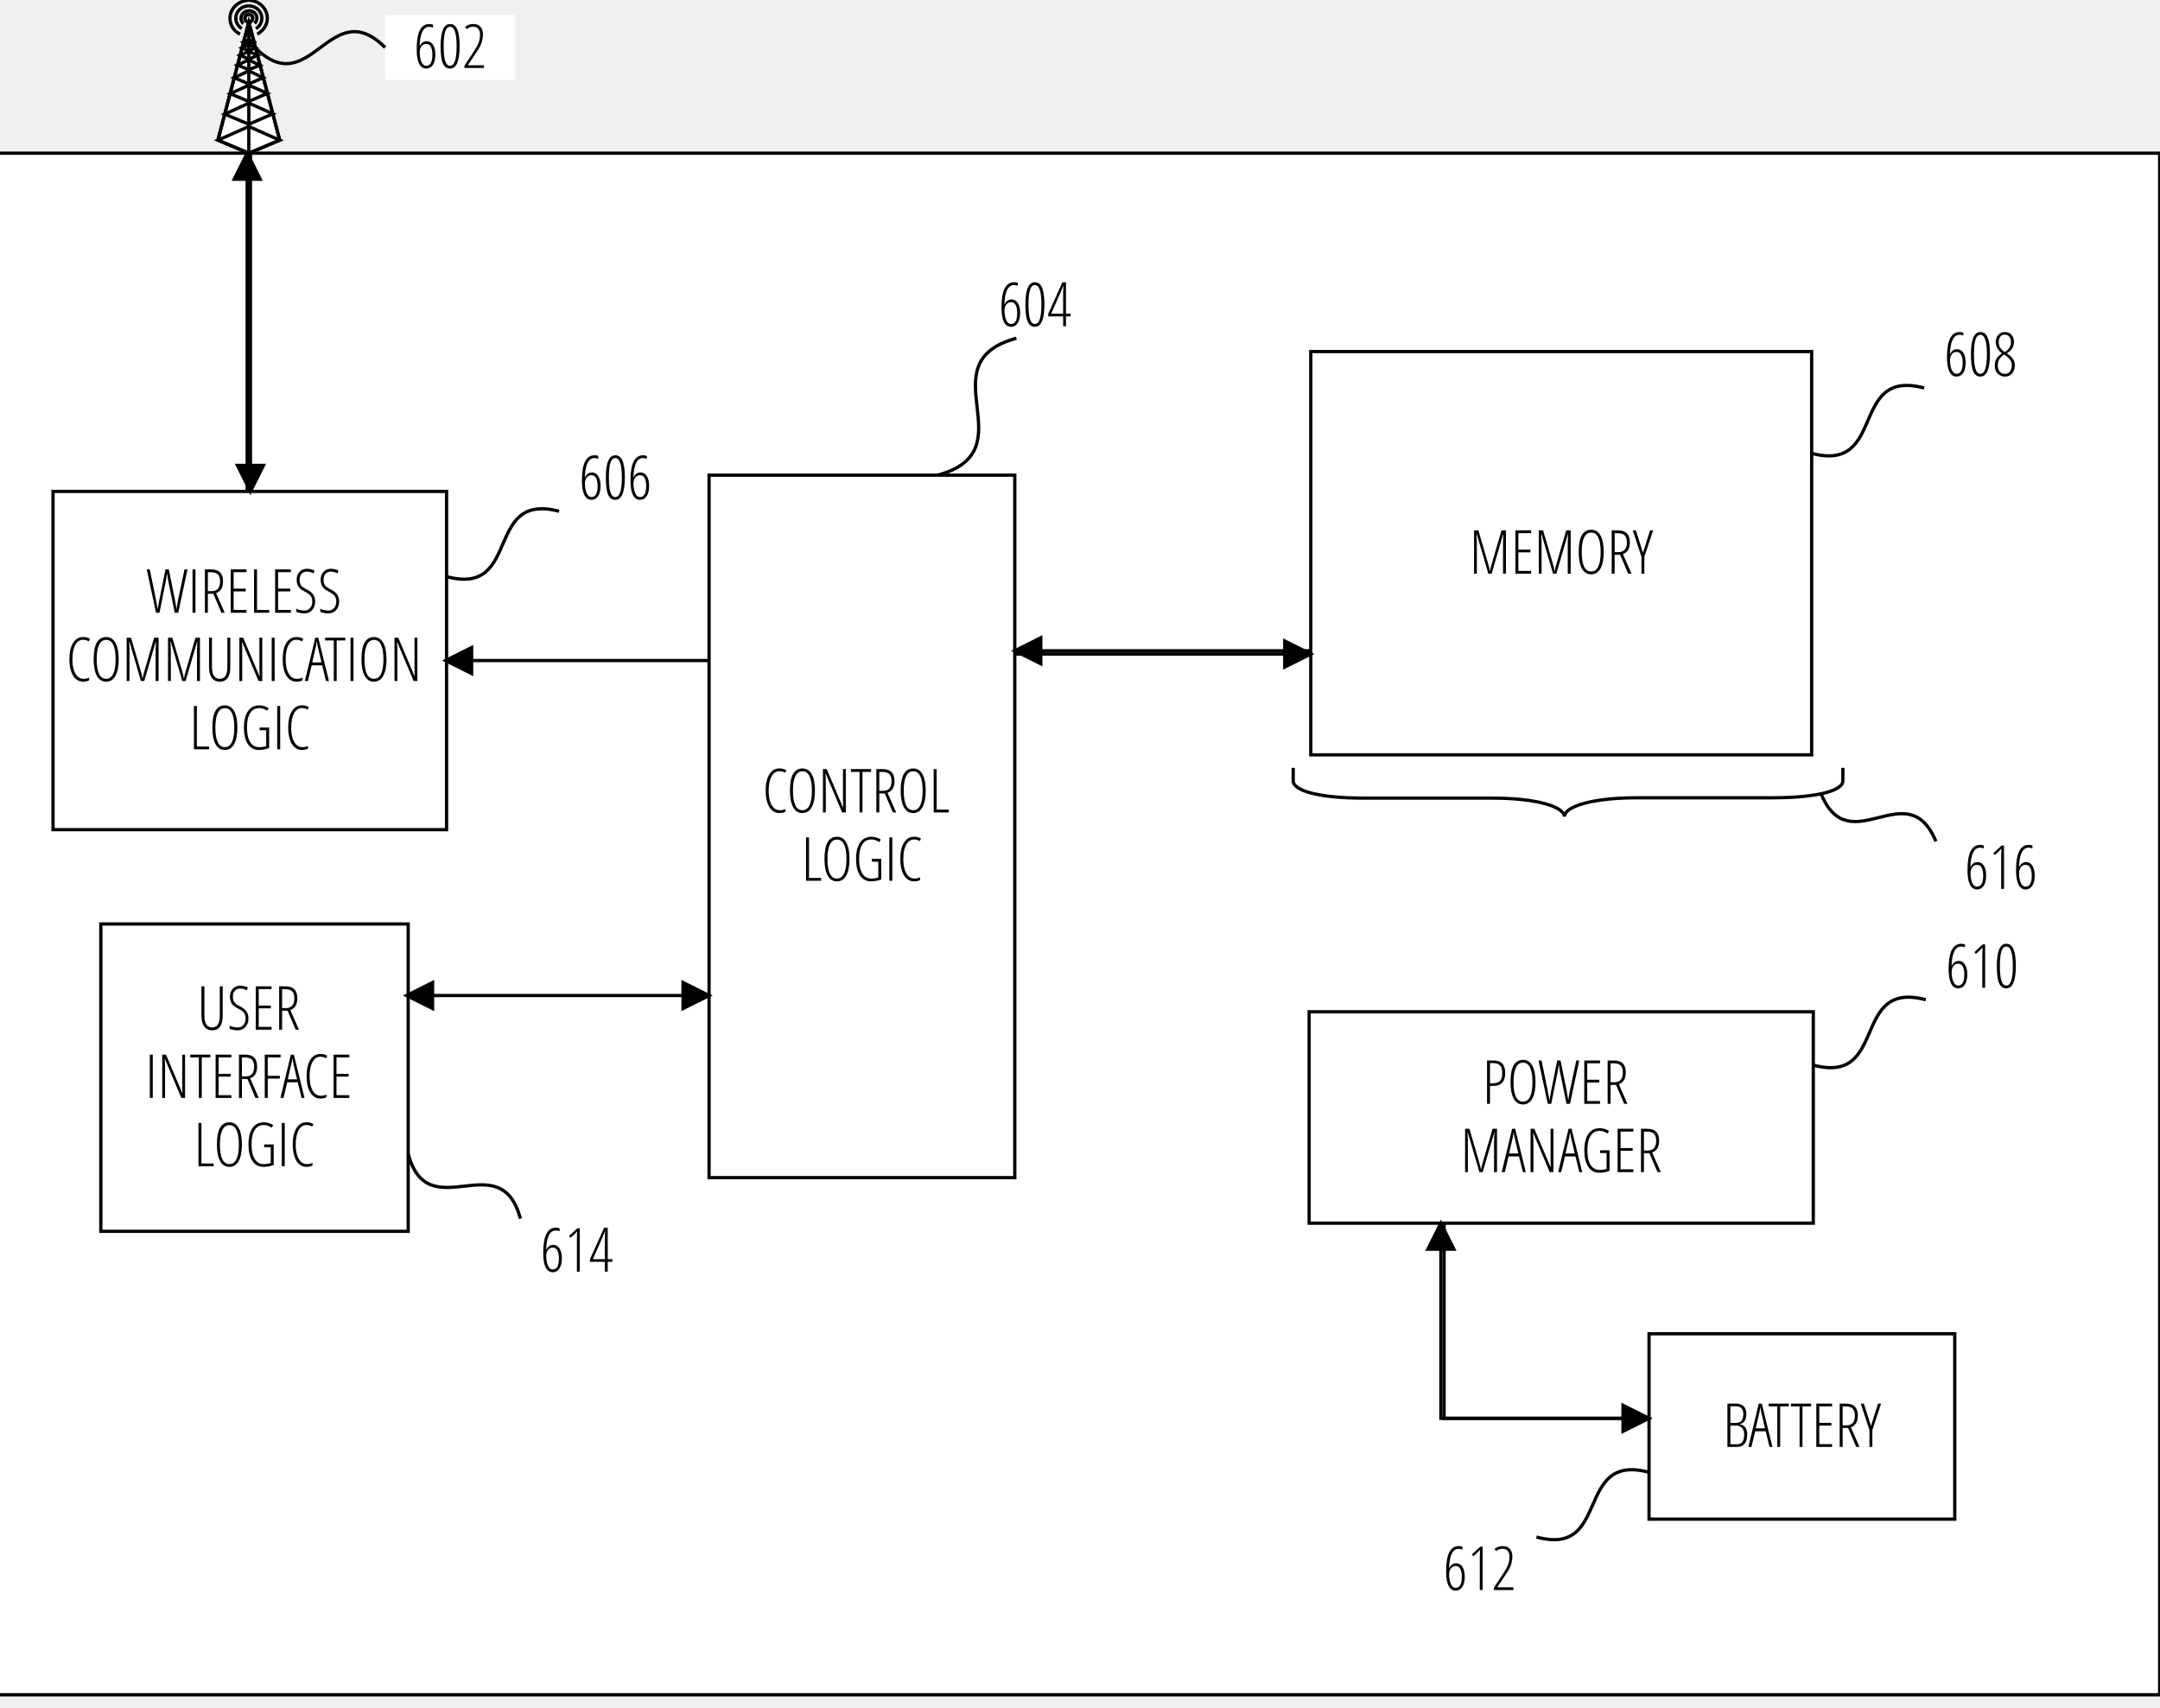
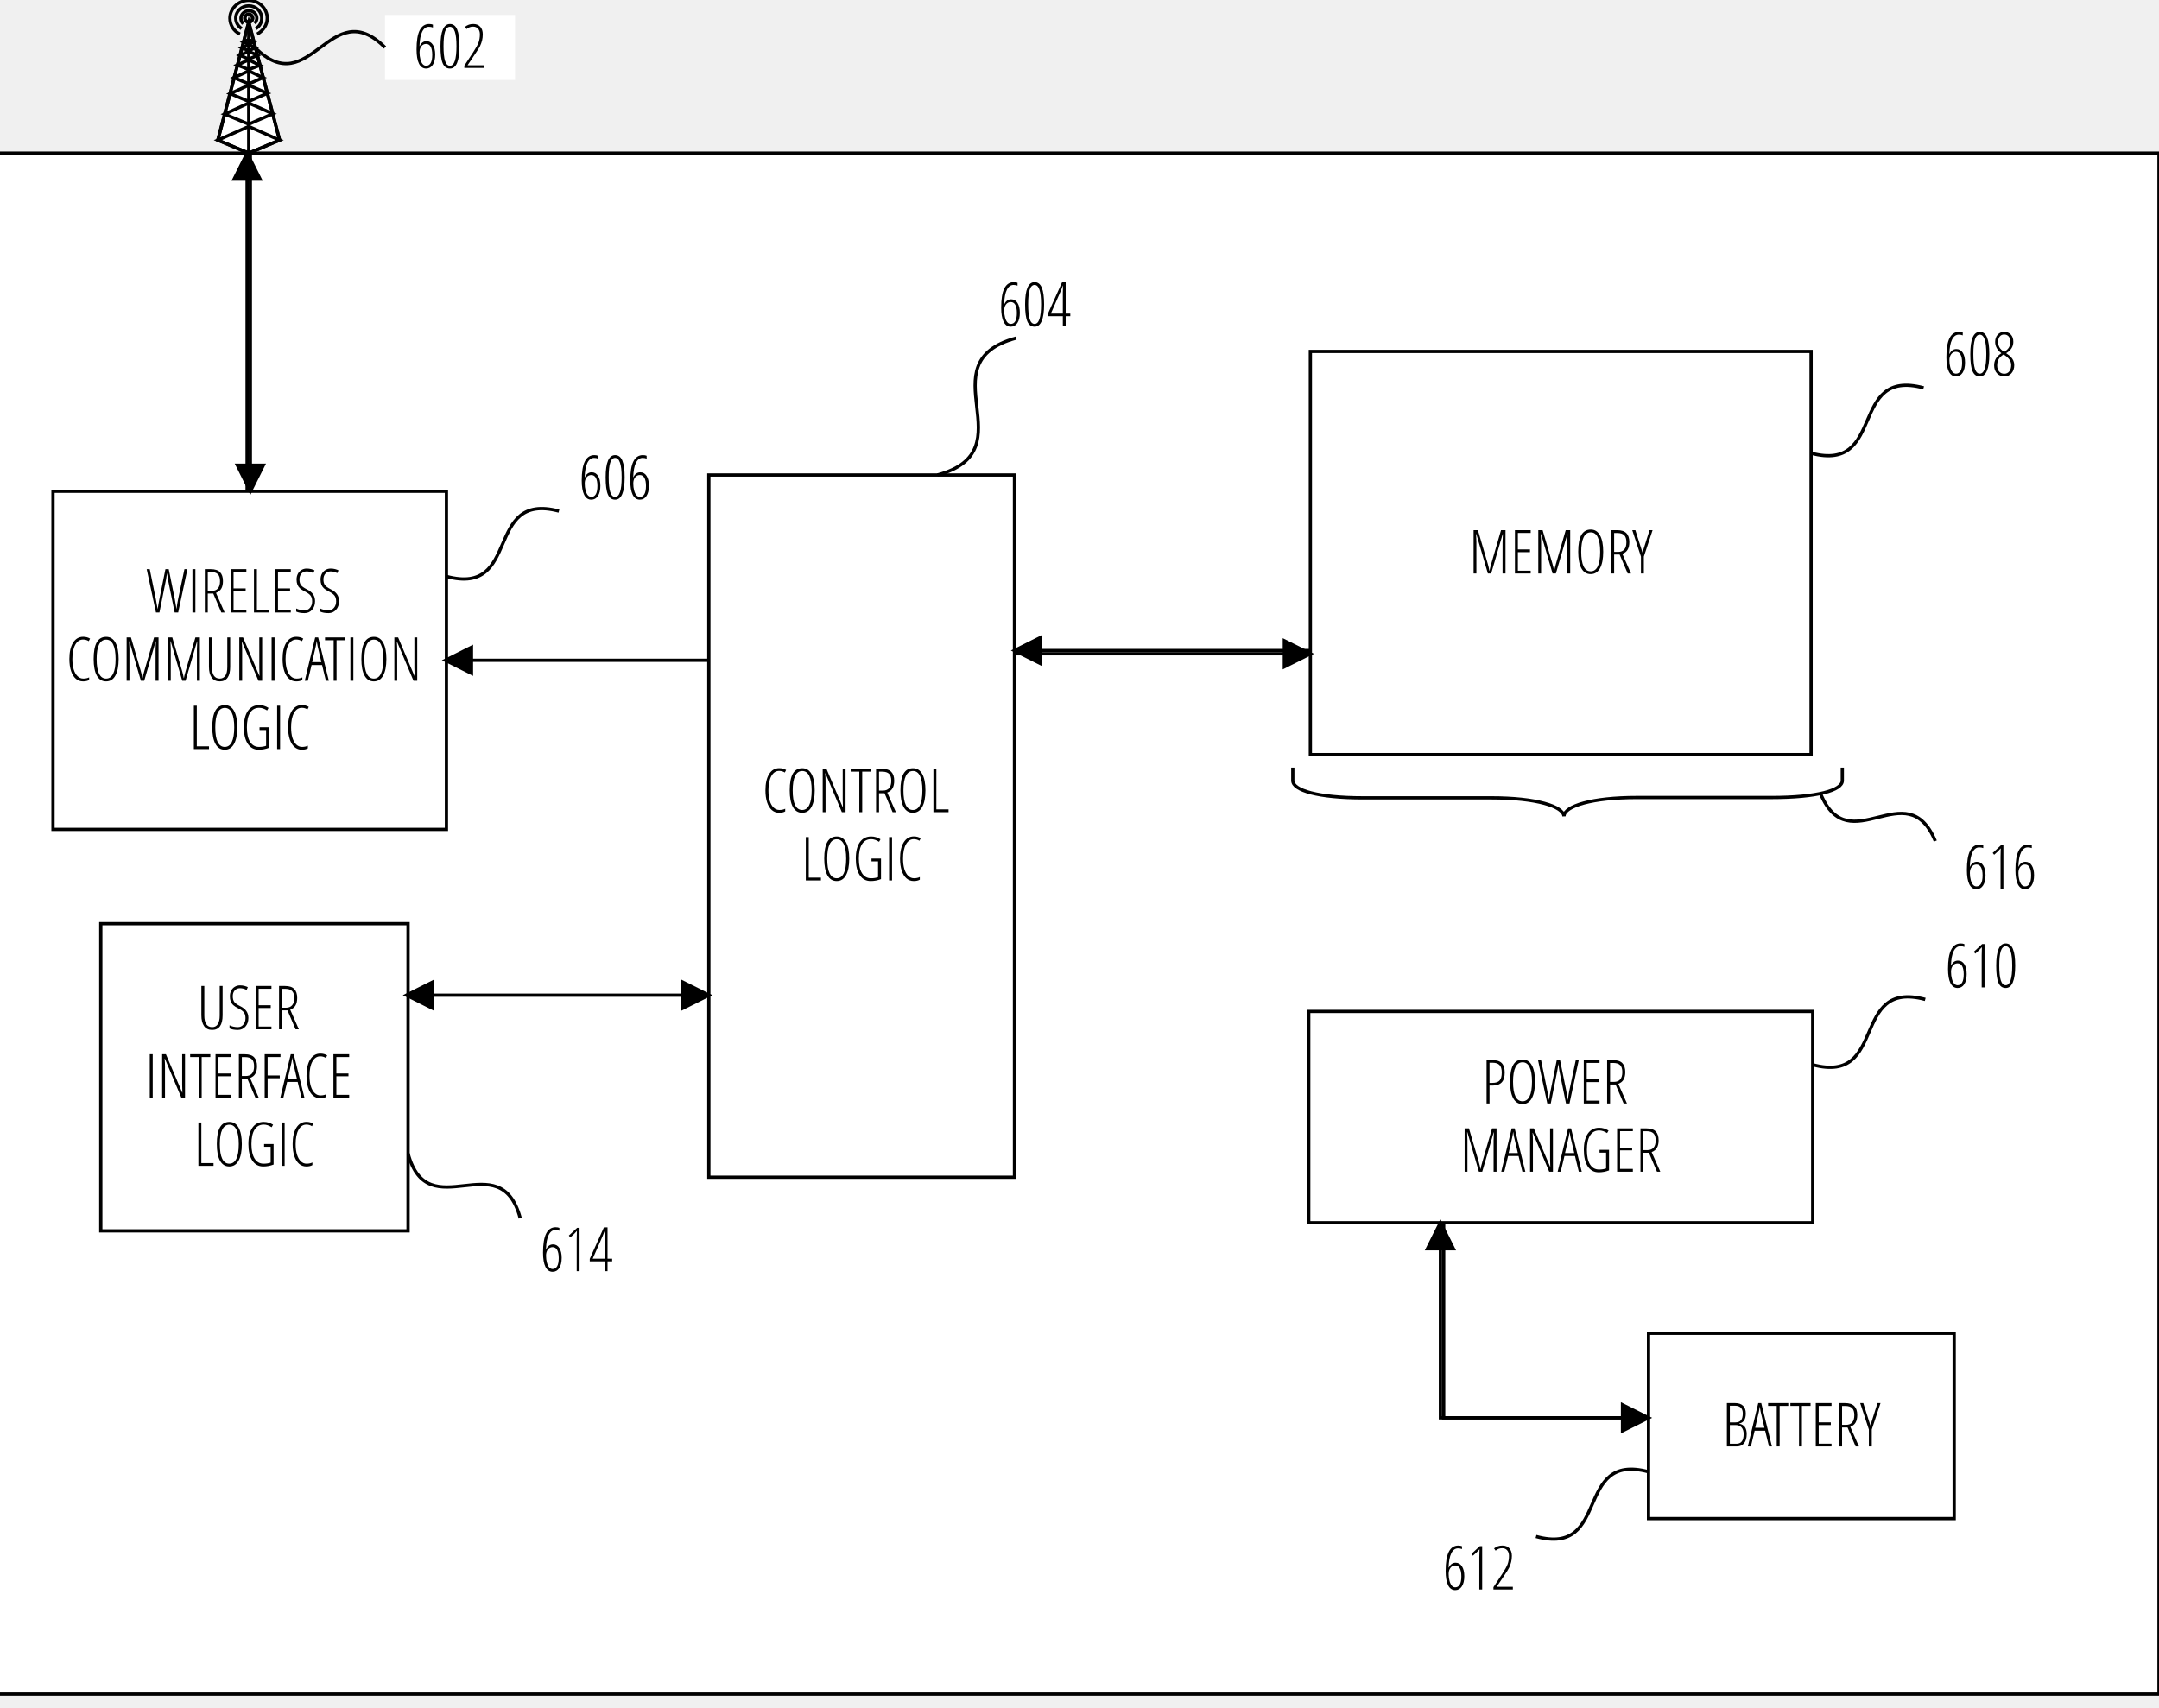
- <svg xmlns="http://www.w3.org/2000/svg" version="1.1" width="664.1" height="525.1" viewBox="0 3.9 664.1 525.1">
+ <svg xmlns="http://www.w3.org/2000/svg" version="1.1" width="664" height="525.1" viewBox="0 3.9 664 525.1">
  <g>
    <g transform="translate(-19,51)">
      <g>
        <g>
          <path d="M683,0H0v474h683V0L683,0z" stroke="#000000" stroke-dasharray="none" fill="#FFFFFF" />
          <rect x="29.9" y="21.6" width="623.3" height="430.8" fill="none" />
          <circle fill="none" cx="341.5" cy="0" r="0.1" />
          <circle fill="none" cx="510.8" cy="0" r="0.1" />
          <circle fill="none" cx="683" cy="119.5" r="0.1" />
          <circle fill="none" cx="683" cy="237" r="0.1" />
          <circle fill="none" cx="683" cy="354.5" r="0.1" />
          <circle fill="none" cx="510.8" cy="474" r="0.1" />
          <circle fill="none" cx="341.5" cy="474" r="0.1" />
          <circle fill="none" cx="172.3" cy="474" r="0.1" />
          <circle fill="none" cx="0" cy="354.5" r="0.1" />
          <circle fill="none" cx="0" cy="237" r="0.1" />
          <circle fill="none" cx="0" cy="119.5" r="0.1" />
          <circle fill="none" cx="172.3" cy="0" r="0.1" />
        </g>
      </g>
      <rect stroke="none" stroke-width="0" fill="#FFFFFF" x="0" y="0" width="0" height="0" transform="translate(510.7,-0.1)" />
      <path stroke="#000000" fill="none" d="" />
      <text font-family="OpenSansCondensedLight" font-size="14pt" fill="black" transform="translate(510.7,-0.1)" />
      <rect stroke-width="0" fill="none" width="623.3" height="430.8" transform="translate(29.9,21.6)" />
      <text font-family="OpenSansCondensedLight" font-size="14pt" fill="black" transform="translate(29.9,21.6)" text-anchor="middle">
        <tspan x="311.7" y="221.7"> </tspan>
      </text>
      <path stroke="#000000" fill="none" transform="translate(29.9,21.6)" d="M 0 0" />
    </g>
    <g transform="translate(67,4)">
      <g>
        <g>
          <g stroke="#000000" stroke-dasharray="none" fill="#FFFFFF">
            <ellipse cx="9.5" cy="5.5" rx="1.2" ry="1.2" />
            <polygon points="19,43 9.5,47 0,43 9.5,6.7" />
          </g>
          <g fill="none" stroke="#000000" stroke-dasharray="none">
            <line x1="9.5" y1="6.7" x2="9.5" y2="47" />
            <ellipse cx="9.5" cy="5.5" rx="1.2" ry="1.2" />
            <line x1="9.5" y1="6.7" x2="0" y2="43" />
            <line x1="9.5" y1="6.7" x2="19" y2="43" />
            <polygon points="9.5,13.5 7.9,12.8 9.5,12 11,12.8" />
            <polygon points="9.5,15.5 7.4,14.6 9.5,13.6 11.5,14.6" />
            <polygon points="9.5,18.1 6.8,16.9 9.5,15.7 12.2,16.9" />
            <polygon points="9.5,21.3 6,19.9 9.5,18.3 12.9,20" />
            <polygon points="9.5,25.7 5,23.8 9.5,21.7 13.9,23.8" />
            <polygon points="9.5,31.1 3.8,28.7 9.5,26.1 15.2,28.6" />
            <polygon points="9.5,38.1 2.1,35 9.5,31.6 16.9,34.9" />
            <polygon points="9.5,47 0,43 9.5,38.8 19,43" />
            <path d="M12.1,10.4c1.8,-1,3.1,-2.8,3.1,-4.9C15.2,2.5,12.6,0,9.5,0S3.7,2.5,3.7,5.5c0,2.1,1.2,4,3.1,4.9" />
            <path d="M11.7,8.7c1.1,-0.7,1.8,-1.8,1.8,-3.2c0,-2.1,-1.8,-3.8,-4,-3.8S5.5,3.4,5.5,5.5c0,1.4,0.8,2.5,1.8,3.2" />
            <path d="M11.3,7.1c0.4,-0.4,0.7,-1,0.7,-1.6c0,-1.3,-1.1,-2.3,-2.4,-2.3S7.1,4.2,7.1,5.5c0,0.6,0.2,1.2,0.7,1.7" />
          </g>
          <rect x="1.2" y="17.2" width="17.1" height="16" fill="none" />
          <circle fill="none" cx="9.4" cy="0" r="0.1" />
          <circle fill="none" cx="15.2" cy="5.5" r="0.1" />
          <circle fill="none" cx="11.5" cy="14.6" r="0.1" />
          <circle fill="none" cx="13.9" cy="23.8" r="0.1" />
          <circle fill="none" cx="16.9" cy="34.9" r="0.1" />
          <circle fill="none" cx="19" cy="43" r="0.1" />
          <circle fill="none" cx="9.5" cy="47" r="0.1" />
          <circle fill="none" cx="0" cy="43" r="0.1" />
          <circle fill="none" cx="2.1" cy="35" r="0.1" />
          <circle fill="none" cx="5" cy="23.7" r="0.1" />
          <circle fill="none" cx="7.4" cy="14.6" r="0.1" />
          <circle fill="none" cx="3.7" cy="5.5" r="0.1" />
        </g>
      </g>
      <rect stroke="none" stroke-width="1" fill="#FFFFFF" x="0" y="0" width="40" height="20" transform="translate(51.4,4.5)" />
      <path stroke="#000000" fill="none" d="M11.5,14.6 C28.5,31.5 34.5,-2.4 51.4 14.5" />
      <text font-family="OpenSansCondensedLight" font-size="14pt" fill="black" transform="translate(51.4,4.5)" text-anchor="middle">
        <tspan x="20" y="16.3">602</tspan>
      </text>
      <rect stroke-width="0" fill="none" width="57.6" transform="translate(-19.3,57.1)" />
      <text font-family="OpenSansCondensedLight" font-size="14pt" fill="black" transform="translate(-19.3,57.1)" text-anchor="middle">
        <tspan x="28.8" y="16.8"> </tspan>
      </text>
      <path stroke="#000000" fill="none" transform="translate(-19.3,57.1)" d="M 0 0" />
    </g>
    <g transform="translate(218,150)">
      <g>
        <g>
          <path d="M94,0H0v216h94V0L94,0z" stroke="#000000" stroke-dasharray="none" fill="#FFFFFF" />
          <rect x="4.1" y="9.8" width="85.8" height="196.3" fill="none" />
          <circle fill="none" cx="47" cy="0" r="0.1" />
          <circle fill="none" cx="70.3" cy="0" r="0.1" />
          <circle fill="none" cx="94" cy="54.5" r="0.1" />
          <circle fill="none" cx="94" cy="108" r="0.1" />
          <circle fill="none" cx="94" cy="161.5" r="0.1" />
          <circle fill="none" cx="70.3" cy="216" r="0.1" />
          <circle fill="none" cx="47" cy="216" r="0.1" />
          <circle fill="none" cx="23.7" cy="216" r="0.1" />
          <circle fill="none" cx="0" cy="161.5" r="0.1" />
          <circle fill="none" cx="0" cy="108" r="0.1" />
          <circle fill="none" cx="0" cy="54.5" r="0.1" />
          <circle fill="none" cx="23.7" cy="0" r="0.1" />
        </g>
      </g>
      <rect stroke="none" stroke-width="1" fill="#FFFFFF" x="0" y="0" width="40" height="20" transform="translate(80.2,-62.1)" />
      <path stroke="#000000" fill="none" d="M70.3,0 C98.4,-7.6 66.4,-34.5 94.5 -42.1" />
      <text font-family="OpenSansCondensedLight" font-size="14pt" fill="black" transform="translate(80.2,-62.1)" text-anchor="middle">
        <tspan x="20" y="16.3">604</tspan>
      </text>
      <rect stroke-width="0" fill="none" width="85.8" height="196.3" transform="translate(4.1,9.8)" />
      <text font-family="OpenSansCondensedLight" font-size="14pt" fill="black" transform="translate(4.1,9.8)" text-anchor="middle">
        <tspan x="42.9" y="93.9">CONTROL</tspan>
        <tspan x="42.9" y="114.9">LOGIC</tspan>
      </text>
      <path stroke="#000000" fill="none" transform="translate(4.1,9.8)" d="M 0 0" />
    </g>
    <g transform="translate(16.3,155)">
      <g>
        <g>
          <path d="M121,0H0v104h121V0L121,0z" stroke="#000000" stroke-dasharray="none" fill="#FFFFFF" />
          <rect x="5.3" y="4.7" width="110.4" height="94.5" fill="none" />
          <circle fill="none" cx="60.5" cy="0" r="0.1" />
          <circle fill="none" cx="90.5" cy="0" r="0.1" />
          <circle fill="none" cx="121" cy="26.2" r="0.1" />
          <circle fill="none" cx="121" cy="52" r="0.1" />
          <circle fill="none" cx="121" cy="77.8" r="0.1" />
          <circle fill="none" cx="90.5" cy="104" r="0.1" />
          <circle fill="none" cx="60.5" cy="104" r="0.1" />
          <circle fill="none" cx="30.5" cy="104" r="0.1" />
          <circle fill="none" cx="0" cy="77.8" r="0.1" />
          <circle fill="none" cx="0" cy="52" r="0.1" />
          <circle fill="none" cx="0" cy="26.2" r="0.1" />
          <circle fill="none" cx="30.5" cy="0" r="0.1" />
        </g>
      </g>
      <rect stroke="none" stroke-width="1" fill="#FFFFFF" x="0" y="0" width="40" height="20" transform="translate(152.9,-13.9)" />
      <path stroke="#000000" fill="none" d="M121,26.2 C144.2,32.4 132.4,-0 155.6 6.1" />
      <text font-family="OpenSansCondensedLight" font-size="14pt" fill="black" transform="translate(152.9,-13.9)" text-anchor="middle">
        <tspan x="20" y="16.3">606</tspan>
      </text>
      <rect stroke-width="0" fill="none" width="110.4" height="94.5" transform="translate(5.3,4.7)" />
      <text font-family="OpenSansCondensedLight" font-size="14pt" fill="black" transform="translate(5.3,4.7)" text-anchor="middle">
        <tspan x="55.2" y="32.6">WIRELESS</tspan>
        <tspan x="55.2" y="53.6">COMMUNICATION</tspan>
        <tspan x="55.2" y="74.6">LOGIC</tspan>
      </text>
      <path stroke="#000000" fill="none" transform="translate(5.3,4.7)" d="M 0 0" />
    </g>
    <g>
      <path stroke="black" stroke-dasharray="none" d="M 77 51 77 147" fill="none" />
      <path fill="black" stroke="black" d="" transform="translate(77,51) scale(1,1) rotate(-270)" />
      <path fill="black" stroke="black" d="M 8 0 L 0 4 L 8 8 z" transform="translate(73,155) scale(1,1) rotate(-90)" />
      <g>
        <g label-idx="0" cursor="move" transform="translate(77, 99)">
          <rect fill="white" rx="3" ry="3" x="0" y="0" width="0" height="0" />
          <text text-anchor="middle" font-size="14pt" font-family="OpenSansCondensedLight" y="0.8em" display="none" xml:space="preserve" transform="translate(0,0)" />
        </g>
      </g>
    </g>
    <g>
      <path stroke="black" stroke-dasharray="none" d="M 76 155 76 59" fill="none" />
      <path fill="black" stroke="black" d="" transform="translate(76,155) scale(1,1) rotate(-90)" />
      <path fill="black" stroke="black" d="M 8 0 L 0 4 L 8 8 z" transform="translate(80,51) scale(1,1) rotate(-270)" />
      <g>
        <g label-idx="0" cursor="move" transform="translate(76, 107)">
          <rect fill="white" rx="3" ry="3" x="0" y="0" width="0" height="0" />
          <text text-anchor="middle" font-size="14pt" font-family="OpenSansCondensedLight" y="0.8em" display="none" xml:space="preserve" transform="translate(0,0)" />
        </g>
      </g>
    </g>
    <g>
      <path stroke="black" stroke-dasharray="none" d="M 218 207 145 207" fill="none" />
      <path fill="black" stroke="black" d="" transform="translate(218,207) scale(1,1) rotate(-180)" />
      <path fill="black" stroke="black" d="M 8 0 L 0 4 L 8 8 z" transform="translate(137,203) scale(1,1) rotate(0)" />
      <g>
        <g label-idx="0" cursor="move" transform="translate(181.5, 207)">
          <rect fill="white" rx="3" ry="3" x="0" y="0" width="0" height="0" />
          <text text-anchor="middle" font-size="14pt" font-family="OpenSansCondensedLight" y="0.8em" display="none" xml:space="preserve" transform="translate(0,0)" />
        </g>
      </g>
    </g>
    <g transform="translate(403,112)">
      <g>
        <g>
          <path d="M154,0H0v124h154V0L154,0z" stroke="#000000" stroke-dasharray="none" fill="#FFFFFF" />
          <rect x="6.7" y="5.7" width="140.5" height="112.7" fill="none" />
          <circle fill="none" cx="77" cy="0" r="0.1" />
          <circle fill="none" cx="115.2" cy="0" r="0.1" />
          <circle fill="none" cx="154" cy="31.3" r="0.1" />
          <circle fill="none" cx="154" cy="62" r="0.1" />
          <circle fill="none" cx="154" cy="92.7" r="0.1" />
          <circle fill="none" cx="115.2" cy="124" r="0.1" />
          <circle fill="none" cx="77" cy="124" r="0.1" />
          <circle fill="none" cx="38.9" cy="124" r="0.1" />
          <circle fill="none" cx="0" cy="92.7" r="0.1" />
          <circle fill="none" cx="0" cy="62" r="0.1" />
          <circle fill="none" cx="0" cy="31.3" r="0.1" />
          <circle fill="none" cx="38.9" cy="0" r="0.1" />
        </g>
      </g>
      <rect stroke="none" stroke-width="1" fill="#FFFFFF" x="0" y="0" width="40" height="20" transform="translate(185.9,-8.8)" />
      <path stroke="#000000" fill="none" d="M154,31.3 C177.2,37.4 165.4,5 188.6 11.2" />
      <text font-family="OpenSansCondensedLight" font-size="14pt" fill="black" transform="translate(185.9,-8.8)" text-anchor="middle">
        <tspan x="20" y="16.3">608</tspan>
      </text>
      <rect stroke-width="0" fill="none" width="140.5" height="112.7" transform="translate(6.7,5.7)" />
      <text font-family="OpenSansCondensedLight" font-size="14pt" fill="black" transform="translate(6.7,5.7)" text-anchor="middle">
        <tspan x="70.3" y="62.6">MEMORY</tspan>
      </text>
      <path stroke="#000000" fill="none" transform="translate(6.7,5.7)" d="M 0 0" />
    </g>
    <g transform="translate(402.5,315)">
      <g>
        <g>
          <path d="M155,0H0v65h155V0L155,0z" stroke="#000000" stroke-dasharray="none" fill="#FFFFFF" />
          <rect x="6.8" y="3" width="141.5" height="59.1" fill="none" />
          <circle fill="none" cx="77.5" cy="0" r="0.1" />
          <circle fill="none" cx="115.9" cy="0" r="0.1" />
          <circle fill="none" cx="155" cy="16.4" r="0.1" />
          <circle fill="none" cx="155" cy="32.5" r="0.1" />
          <circle fill="none" cx="155" cy="48.6" r="0.1" />
          <circle fill="none" cx="115.9" cy="65" r="0.1" />
          <circle fill="none" cx="77.5" cy="65" r="0.1" />
          <circle fill="none" cx="39.1" cy="65" r="0.1" />
          <circle fill="none" cx="0" cy="48.6" r="0.1" />
          <circle fill="none" cx="0" cy="32.5" r="0.1" />
          <circle fill="none" cx="0" cy="16.4" r="0.1" />
          <circle fill="none" cx="39.1" cy="0" r="0.1" />
        </g>
      </g>
      <rect stroke="none" stroke-width="1" fill="#FFFFFF" x="0" y="0" width="40" height="20" transform="translate(186.9,-23.7)" />
      <path stroke="#000000" fill="none" d="M155,16.4 C178.2,22.6 166.4,-9.9 189.6 -3.7" />
      <text font-family="OpenSansCondensedLight" font-size="14pt" fill="black" transform="translate(186.9,-23.7)" text-anchor="middle">
        <tspan x="20" y="16.3">610</tspan>
      </text>
      <rect stroke-width="0" fill="none" width="141.5" height="59.1" transform="translate(6.8,3)" />
      <text font-family="OpenSansCondensedLight" font-size="14pt" fill="black" transform="translate(6.8,3)" text-anchor="middle">
        <tspan x="70.7" y="25.3">POWER</tspan>
        <tspan x="70.7" y="46.3">MANAGER</tspan>
      </text>
      <path stroke="#000000" fill="none" transform="translate(6.8,3)" d="M 0 0" />
    </g>
    <g transform="translate(507,414)">
      <g>
        <g>
          <path d="M94,0H0v57h94V0L94,0z" stroke="#000000" stroke-dasharray="none" fill="#FFFFFF" />
          <rect x="4.1" y="2.6" width="85.8" height="51.8" fill="none" />
          <circle fill="none" cx="47" cy="0" r="0.1" />
          <circle fill="none" cx="70.3" cy="0" r="0.1" />
          <circle fill="none" cx="94" cy="14.4" r="0.1" />
          <circle fill="none" cx="94" cy="28.5" r="0.1" />
          <circle fill="none" cx="94" cy="42.6" r="0.1" />
          <circle fill="none" cx="70.3" cy="57" r="0.1" />
          <circle fill="none" cx="47" cy="57" r="0.1" />
          <circle fill="none" cx="23.7" cy="57" r="0.1" />
          <circle fill="none" cx="0" cy="42.6" r="0.1" />
          <circle fill="none" cx="0" cy="28.5" r="0.1" />
          <circle fill="none" cx="0" cy="14.4" r="0.1" />
          <circle fill="none" cx="23.7" cy="0" r="0.1" />
        </g>
      </g>
      <rect stroke="none" stroke-width="1" fill="#FFFFFF" x="0" y="0" width="40" height="20" transform="translate(-72.1,62.5)" />
      <path stroke="#000000" fill="none" d="M0,42.6 C-23.1,36.4 -11.5,68.8 -34.6 62.5" />
      <text font-family="OpenSansCondensedLight" font-size="14pt" fill="black" transform="translate(-72.1,62.5)" text-anchor="middle">
        <tspan x="20" y="16.3">612</tspan>
      </text>
      <rect stroke-width="0" fill="none" width="85.8" height="51.8" transform="translate(4.1,2.6)" />
      <text font-family="OpenSansCondensedLight" font-size="14pt" fill="black" transform="translate(4.1,2.6)" text-anchor="middle">
        <tspan x="42.9" y="32.2">BATTERY</tspan>
      </text>
      <path stroke="#000000" fill="none" transform="translate(4.1,2.6)" d="M 0 0" />
    </g>
    <g>
      <path stroke="black" stroke-dasharray="none" d="M 507 440 501 440 443 440 443 388" fill="none" />
      <path fill="black" stroke="black" d="" transform="translate(507,440) scale(1,1) rotate(-180)" />
      <path fill="black" stroke="black" d="M 8 0 L 0 4 L 8 8 z" transform="translate(447,380) scale(1,1) rotate(-270)" />
      <g>
        <g label-idx="0" cursor="move" transform="translate(449, 440)">
          <rect fill="white" rx="3" ry="3" x="0" y="0" width="0" height="0" />
          <text text-anchor="middle" font-size="14pt" font-family="OpenSansCondensedLight" y="0.8em" display="none" xml:space="preserve" transform="translate(0,0)" />
        </g>
      </g>
    </g>
    <g>
      <path stroke="black" stroke-dasharray="none" d="M 444 380 444 440 499 440" fill="none" />
      <path fill="black" stroke="black" d="" transform="translate(444,380) scale(1,1) rotate(-270)" />
      <path fill="black" stroke="black" d="M 8 0 L 0 4 L 8 8 z" transform="translate(507,444) scale(1,1) rotate(-180)" />
      <g>
        <g label-idx="0" cursor="move" transform="translate(444, 437.5)">
          <rect fill="white" rx="3" ry="3" x="0" y="0" width="0" height="0" />
          <text text-anchor="middle" font-size="14pt" font-family="OpenSansCondensedLight" y="0.8em" display="none" xml:space="preserve" transform="translate(0,0)" />
        </g>
      </g>
    </g>
    <g>
      <path stroke="black" stroke-dasharray="none" d="M 403 204 320 204" fill="none" />
      <path fill="black" stroke="black" d="" transform="translate(403,204) scale(1,1) rotate(-180)" />
      <path fill="black" stroke="black" d="M 8 0 L 0 4 L 8 8 z" transform="translate(312,200) scale(1,1) rotate(0)" />
      <g>
        <g label-idx="0" cursor="move" transform="translate(361.5, 204)">
          <rect fill="white" rx="3" ry="3" x="0" y="0" width="0" height="0" />
          <text text-anchor="middle" font-size="14pt" font-family="OpenSansCondensedLight" y="0.8em" display="none" xml:space="preserve" transform="translate(0,0)" />
        </g>
      </g>
    </g>
    <g>
      <path stroke="black" stroke-dasharray="none" d="M 312 205 395 205" fill="none" />
      <path fill="black" stroke="black" d="" transform="translate(312,205) scale(1,1) rotate(0)" />
      <path fill="black" stroke="black" d="M 8 0 L 0 4 L 8 8 z" transform="translate(403,209) scale(1,1) rotate(-180)" />
      <g>
        <g label-idx="0" cursor="move" transform="translate(353.5, 205)">
          <rect fill="white" rx="3" ry="3" x="0" y="0" width="0" height="0" />
          <text text-anchor="middle" font-size="14pt" font-family="OpenSansCondensedLight" y="0.8em" display="none" xml:space="preserve" transform="translate(0,0)" />
        </g>
      </g>
    </g>
    <g transform="translate(31,288)">
      <g>
        <g>
          <path d="M94.5,0H0v94.5h94.5V0L94.5,0z" stroke="#000000" stroke-dasharray="none" fill="#FFFFFF" />
          <rect x="4.1" y="4.3" width="86.2" height="85.9" fill="none" />
          <circle fill="none" cx="47.2" cy="0" r="0.1" />
          <circle fill="none" cx="70.7" cy="0" r="0.1" />
          <circle fill="none" cx="94.5" cy="23.8" r="0.1" />
          <circle fill="none" cx="94.5" cy="47.2" r="0.1" />
          <circle fill="none" cx="94.5" cy="70.7" r="0.1" />
          <circle fill="none" cx="70.7" cy="94.5" r="0.1" />
          <circle fill="none" cx="47.2" cy="94.5" r="0.1" />
          <circle fill="none" cx="23.8" cy="94.5" r="0.1" />
          <circle fill="none" cx="0" cy="70.7" r="0.1" />
          <circle fill="none" cx="0" cy="47.2" r="0.1" />
          <circle fill="none" cx="0" cy="23.8" r="0.1" />
          <circle fill="none" cx="23.8" cy="0" r="0.1" />
        </g>
      </g>
      <rect stroke="none" stroke-width="1" fill="#FFFFFF" x="0" y="0" width="40" height="20" transform="translate(126.3,90.6)" />
      <path stroke="#000000" fill="none" d="M94.5,70.7 C100.7,93.7 122.8,67.5 129 90.6" />
      <text font-family="OpenSansCondensedLight" font-size="14pt" fill="black" transform="translate(126.3,90.6)" text-anchor="middle">
        <tspan x="20" y="16.3">614</tspan>
      </text>
      <rect stroke-width="0" fill="none" width="86.2" height="85.9" transform="translate(4.1,4.3)" />
      <text font-family="OpenSansCondensedLight" font-size="14pt" fill="black" transform="translate(4.1,4.3)" text-anchor="middle">
        <tspan x="43.1" y="28.2">USER</tspan>
        <tspan x="43.1" y="49.2">INTERFACE</tspan>
        <tspan x="43.1" y="70.2">LOGIC</tspan>
      </text>
      <path stroke="#000000" fill="none" transform="translate(4.1,4.3)" d="M 0 0" />
    </g>
    <g>
      <path stroke="black" stroke-dasharray="none" d="M 210 310 158 310 133 310" fill="none" />
      <path fill="black" stroke="black" d="M 8 0 L 0 4 L 8 8 z" transform="translate(218,314) scale(1,1) rotate(-180)" />
      <path fill="black" stroke="black" d="M 8 0 L 0 4 L 8 8 z" transform="translate(125,306) scale(1,1) rotate(0)" />
      <g>
        <g label-idx="0" cursor="move" transform="translate(171.5, 310)">
          <rect fill="white" rx="3" ry="3" x="0" y="0" width="0" height="0" />
          <text text-anchor="middle" font-size="14pt" font-family="OpenSansCondensedLight" y="0.8em" display="none" xml:space="preserve" transform="translate(0,0)" />
        </g>
      </g>
    </g>
    <g transform="translate(397.6,240)">
      <g>
        <g>
          <g fill="#FFFFFF">
            <path d="M83.4,15c-0.2,-3.1,-8.5,-5.7,-22.3,-5.7H21.6C7.8,9.3,0,7,0,4V0h169v4c0,3,-7.8,5.2,-21.8,5.2H105.7C92.1,9.3,83.6,11.8,83.4,15" />
          </g>
          <g stroke="#000000" stroke-dasharray="none">
            <path fill="none" stroke-linejoin="round" d="M169,0v4c0,3,-7.8,5.2,-21.8,5.2H105.7c-13.6,0,-22.1,2.6,-22.3,5.7" />
            <path fill="none" stroke-linejoin="round" d="M83.4,15c-0.2,-3.1,-8.5,-5.7,-22.3,-5.7H21.6C7.8,9.3,0,7,0,4V0" />
          </g>
          <rect x="3.6" y="1" fill="none" width="161.7" height="12.9" />
          <circle fill="none" cx="85.9" cy="12.3" r="0.1" />
          <circle fill="none" cx="102.1" cy="9.3" r="0.1" />
          <circle fill="none" cx="133.8" cy="9.3" r="0.1" />
          <circle fill="none" cx="162.3" cy="8" r="0.1" />
          <circle fill="none" cx="169" cy="3.7" r="0.1" />
          <circle fill="none" cx="169" cy="0" r="0.1" />
          <circle fill="none" cx="0" cy="0" r="0.1" />
          <circle fill="none" cx="0" cy="3.7" r="0.1" />
          <circle fill="none" cx="7.3" cy="8.1" r="0.1" />
          <circle fill="none" cx="25.1" cy="9.3" r="0.1" />
          <circle fill="none" cx="61.9" cy="9.2" r="0.1" />
          <circle fill="none" cx="81" cy="12.4" r="0.1" />
        </g>
      </g>
      <rect stroke="none" stroke-width="1" fill="#FFFFFF" x="0" y="0" width="40" height="20" transform="translate(197.6,20.9)" />
      <path stroke="#000000" fill="none" d="M162.3,8 C171.1,29.2 188.8,1.4 197.6 22.6" />
      <text font-family="OpenSansCondensedLight" font-size="14pt" fill="black" transform="translate(197.6,20.9)" text-anchor="middle">
        <tspan x="20" y="16.3">616</tspan>
      </text>
      <rect stroke-width="0" fill="none" width="507.6" transform="translate(-169.3,25)" />
      <text font-family="OpenSansCondensedLight" font-size="14pt" fill="black" transform="translate(-169.3,25)" text-anchor="middle">
        <tspan x="253.8" y="16.8"> </tspan>
      </text>
      <path stroke="#000000" fill="none" transform="translate(-169.3,25)" d="M 0 0" />
    </g>
  </g>
  <defs />
</svg>
